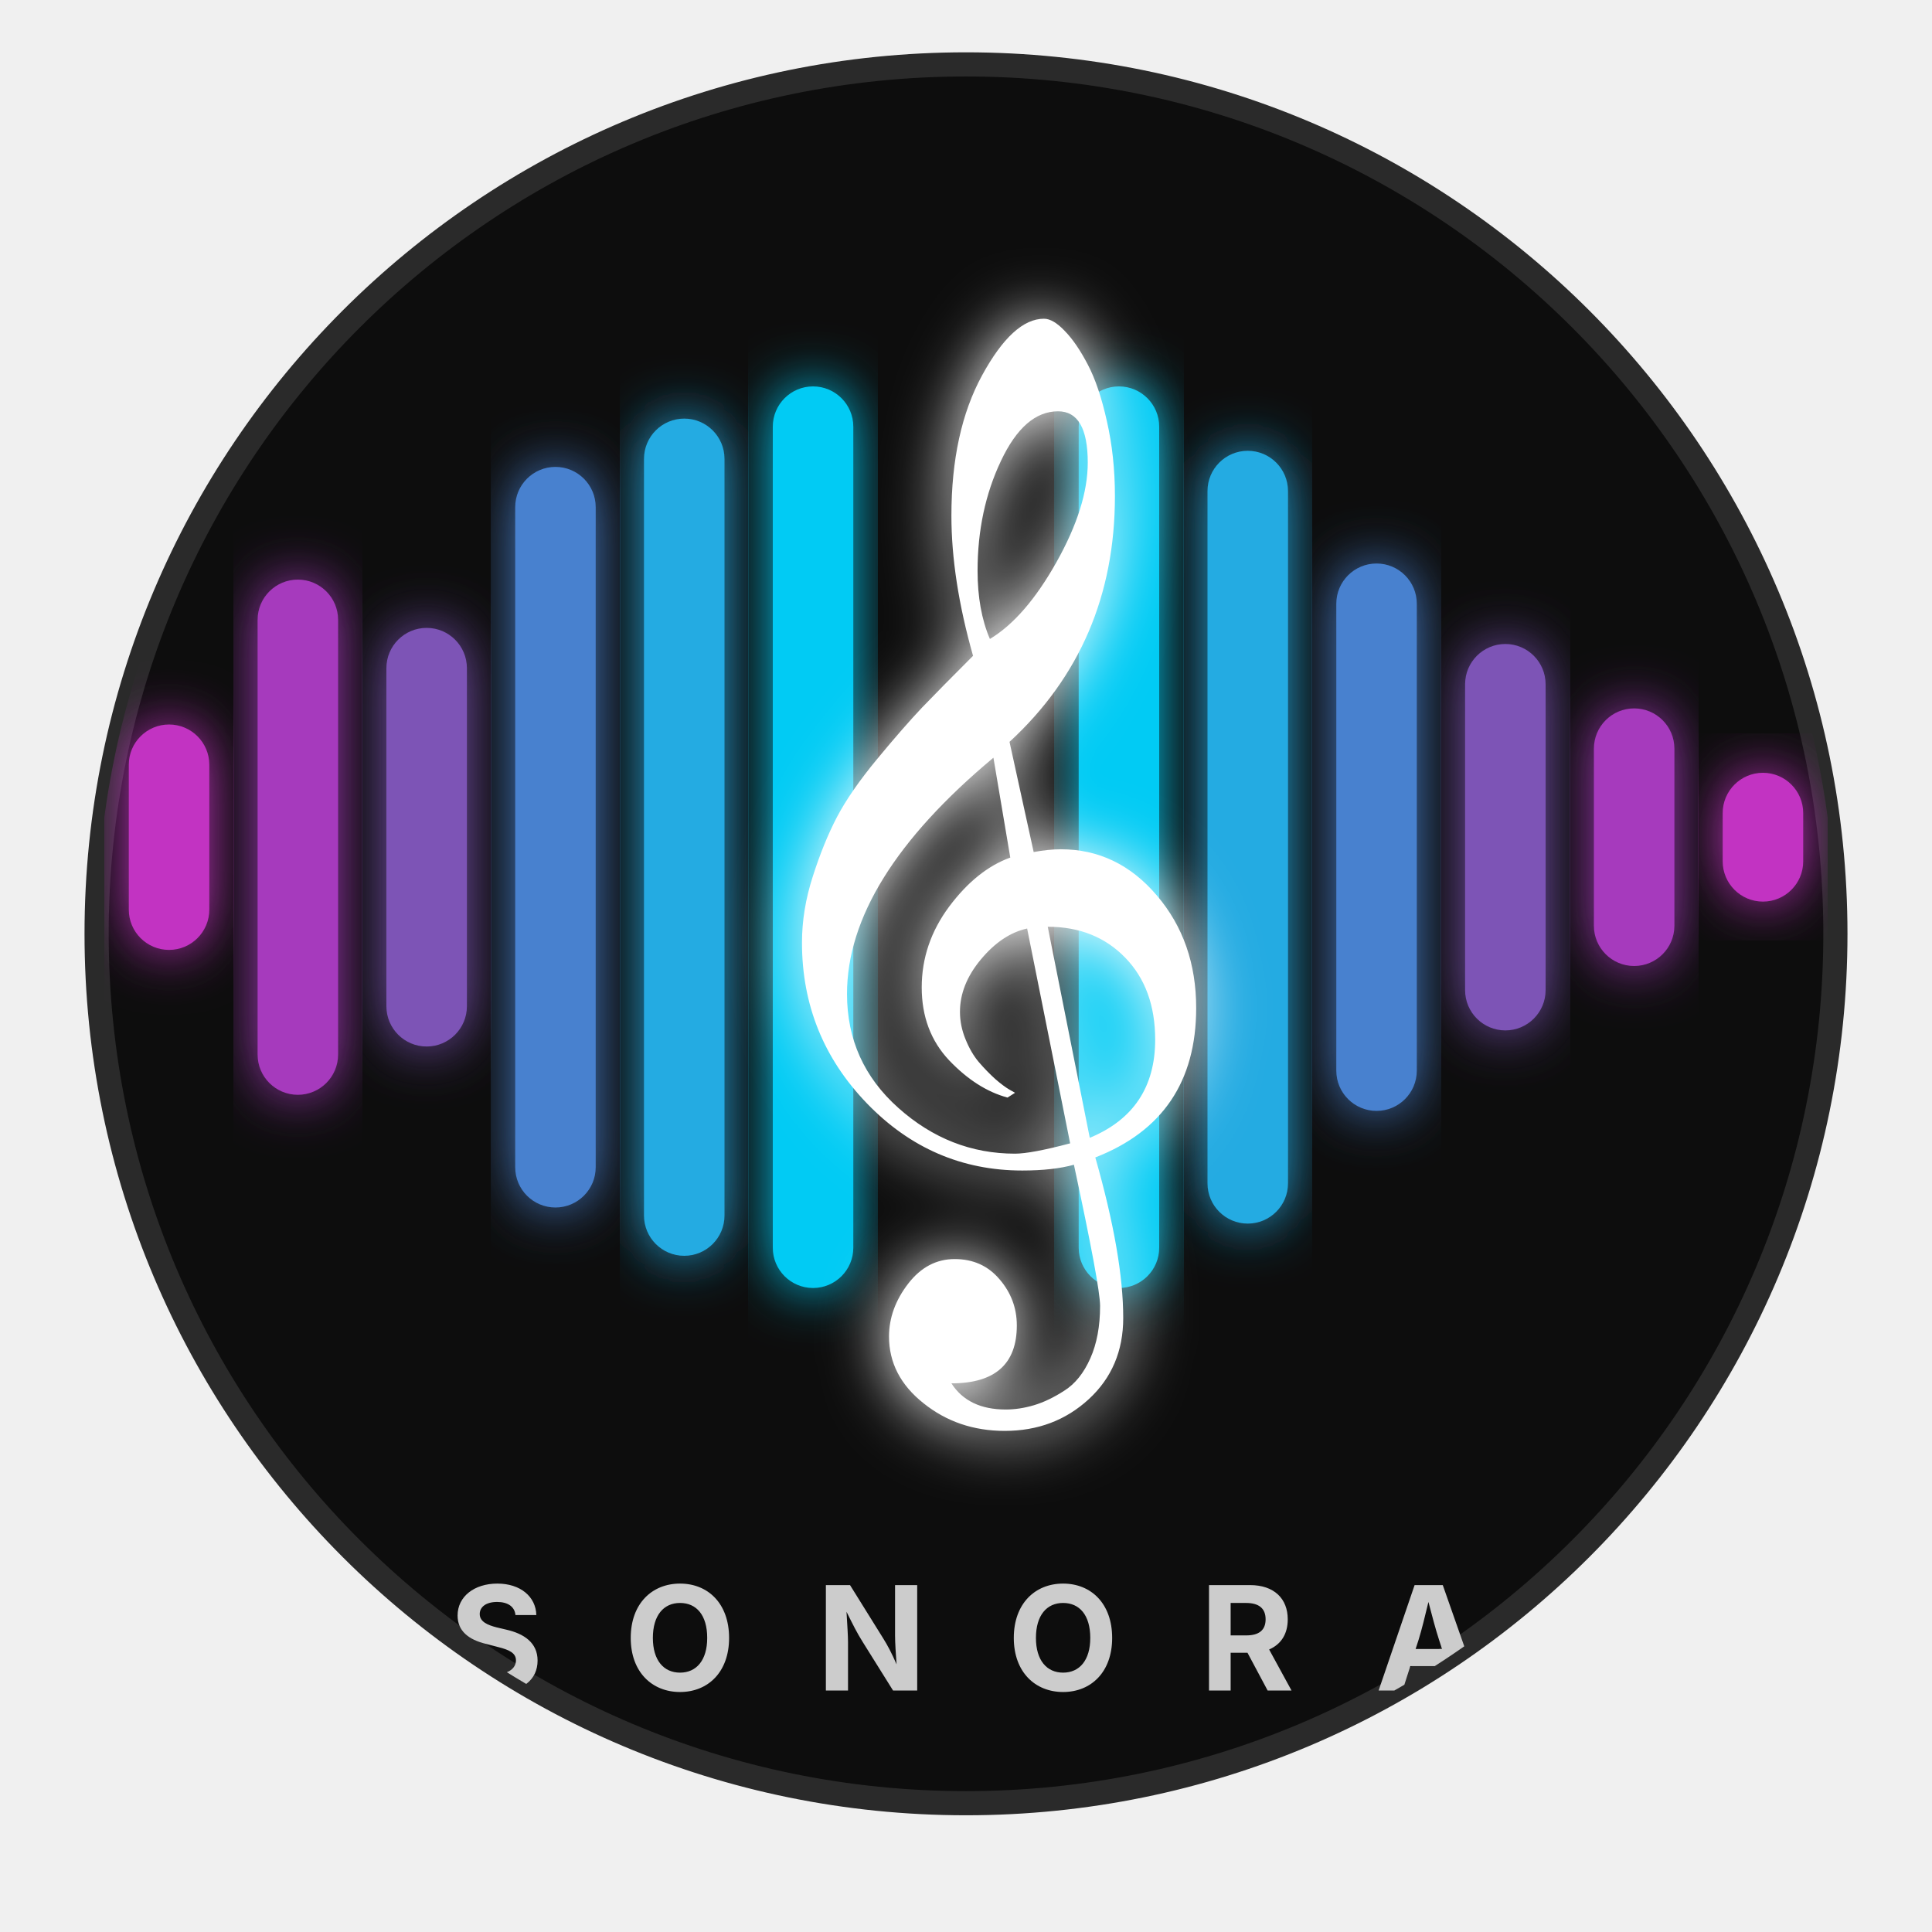
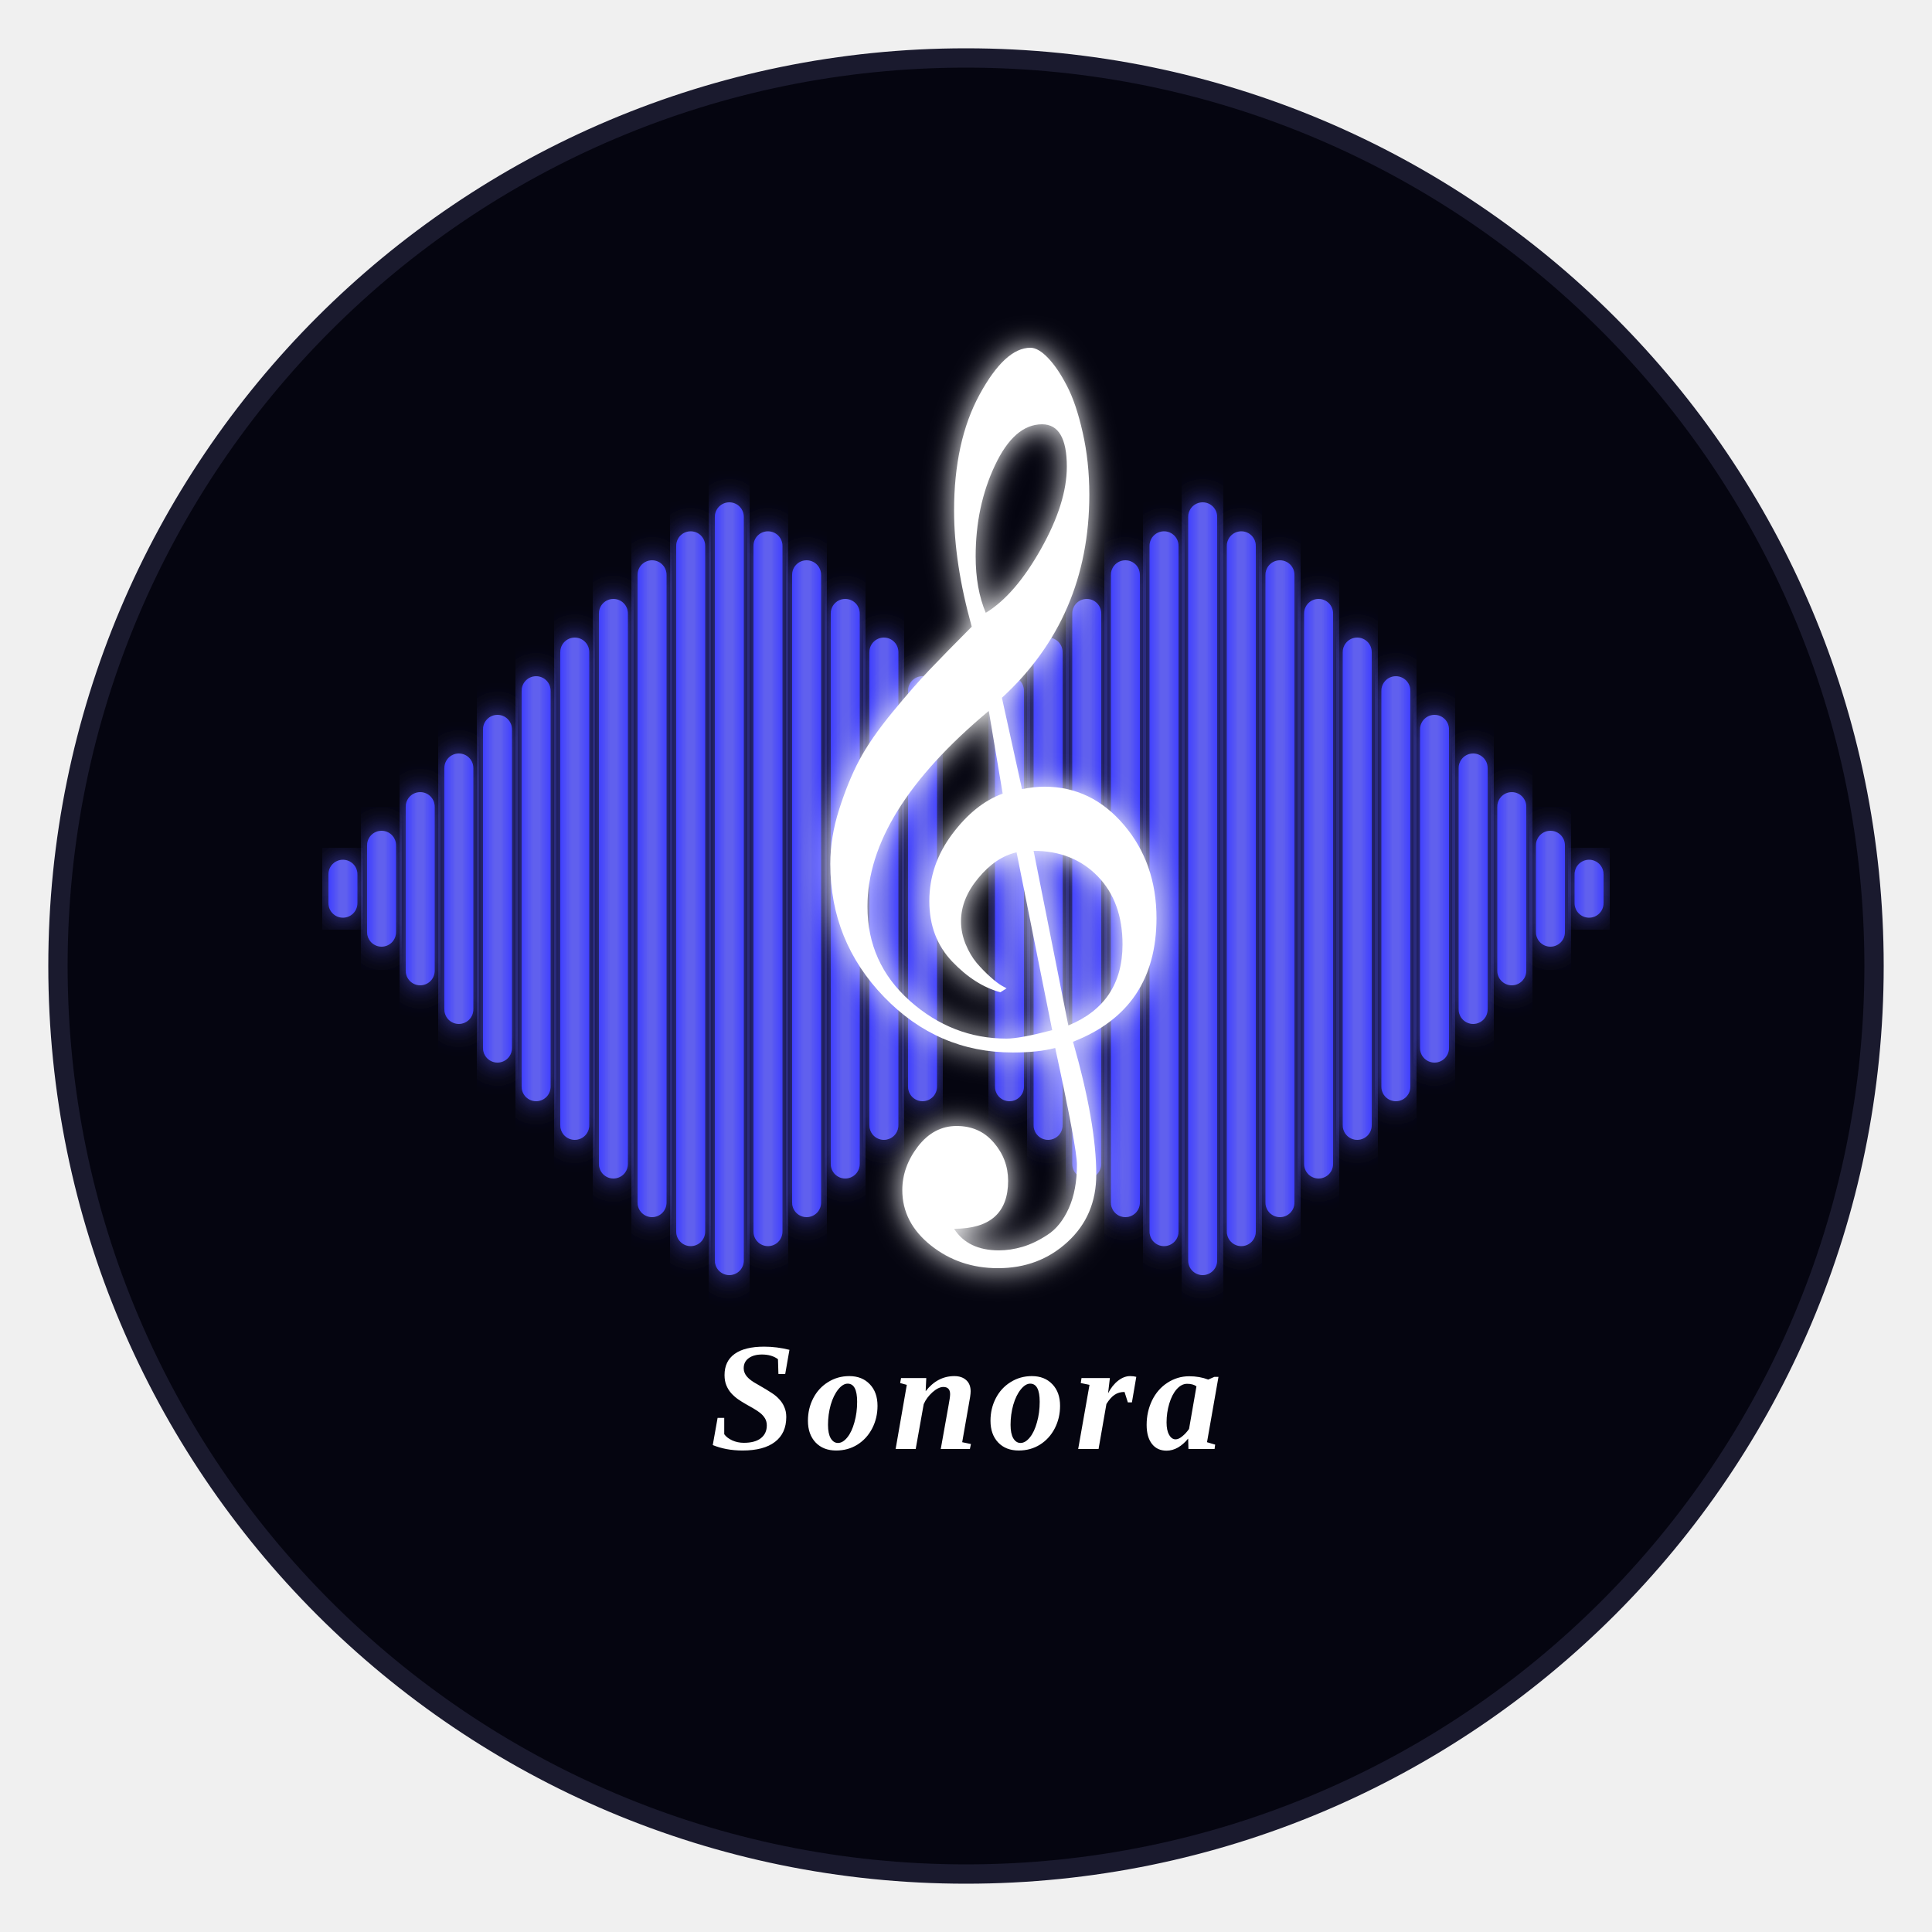
- <svg xmlns="http://www.w3.org/2000/svg" viewBox="0 0 120 120" width="120" height="120">
+ <svg xmlns="http://www.w3.org/2000/svg" viewBox="0 0 200 200" width="200" height="200">
  <defs>
-     <clipPath id="circleClip">
-       <circle cx="60" cy="58" r="54" />
-     </clipPath>
-     <filter id="glow" x="-30%" y="-30%" width="160%" height="160%">
-       <feGaussianBlur stdDeviation="1.8" result="blur" />
+     <linearGradient id="barGrad" x1="0%" y1="0%" x2="100%" y2="0%">
+       <stop offset="0%" stop-color="#4040ff" />
+       <stop offset="40%" stop-color="#6060ee" />
+       <stop offset="60%" stop-color="#6060ee" />
+       <stop offset="100%" stop-color="#4040ff" />
+     </linearGradient>
+     <filter id="softGlow" x="-20%" y="-20%" width="140%" height="140%">
+       <feGaussianBlur stdDeviation="1.5" result="blur" />
      <feMerge>
        <feMergeNode in="blur" />
        <feMergeNode in="SourceGraphic" />
      </feMerge>
    </filter>
-     <filter id="clefGlow" x="-20%" y="-20%" width="140%" height="140%">
-       <feGaussianBlur stdDeviation="2" result="blur" />
-       <feMerge>
-         <feMergeNode in="blur" />
-         <feMergeNode in="SourceGraphic" />
-       </feMerge>
-     </filter>
+     <clipPath id="circleClip">
+       <circle cx="100" cy="100" r="94" />
+     </clipPath>
  </defs>
-   <circle cx="60" cy="58" r="54" fill="#0d0d0d" stroke="#2a2a2a" stroke-width="1.5" />
+   <circle cx="100" cy="100" r="94" fill="#050510" />
+   <circle cx="100" cy="100" r="94" fill="none" stroke="#1a1a2e" stroke-width="2" />
  <g clip-path="url(#circleClip)">
-     <rect x="8" y="45" width="5" height="14" rx="2.5" fill="#ff40ff" filter="url(#glow)" opacity="0.75" />
-     <rect x="16" y="36" width="5" height="32" rx="2.5" fill="#cc44e8" filter="url(#glow)" opacity="0.80" />
-     <rect x="24" y="39" width="5" height="26" rx="2.5" fill="#9060d4" filter="url(#glow)" opacity="0.85" />
-     <rect x="32" y="29" width="5" height="46" rx="2.5" fill="#5090e8" filter="url(#glow)" opacity="0.88" />
-     <rect x="40" y="26" width="5" height="52" rx="2.5" fill="#28b8f4" filter="url(#glow)" opacity="0.92" />
-     <rect x="48" y="24" width="5" height="56" rx="2.5" fill="#00d4ff" filter="url(#glow)" opacity="0.95" />
-     <rect x="67" y="24" width="5" height="56" rx="2.5" fill="#00d4ff" filter="url(#glow)" opacity="0.95" />
-     <rect x="75" y="28" width="5" height="48" rx="2.5" fill="#28b8f4" filter="url(#glow)" opacity="0.92" />
-     <rect x="83" y="35" width="5" height="34" rx="2.5" fill="#5090e8" filter="url(#glow)" opacity="0.88" />
-     <rect x="91" y="40" width="5" height="24" rx="2.5" fill="#9060d4" filter="url(#glow)" opacity="0.85" />
-     <rect x="99" y="44" width="5" height="16" rx="2.5" fill="#cc44e8" filter="url(#glow)" opacity="0.80" />
-     <rect x="107" y="48" width="5" height="8" rx="2.5" fill="#ff40ff" filter="url(#glow)" opacity="0.75" />
-     <text x="60" y="72" font-size="58" text-anchor="middle" fill="white" font-family="Georgia, 'Times New Roman', serif" filter="url(#clefGlow)">𝄞</text>
-     <text x="60" y="105" font-size="9" text-anchor="middle" fill="#cccccc" font-family="'Inter', 'Helvetica Neue', Arial, sans-serif" letter-spacing="5" font-weight="700">SONORA</text>
+     <rect x="94" y="70" width="3" height="44" rx="1.5" fill="url(#barGrad)" filter="url(#softGlow)" />
+     <rect x="90" y="66" width="3" height="52" rx="1.5" fill="url(#barGrad)" filter="url(#softGlow)" />
+     <rect x="86" y="62" width="3" height="60" rx="1.5" fill="url(#barGrad)" filter="url(#softGlow)" />
+     <rect x="82" y="58" width="3" height="68" rx="1.5" fill="url(#barGrad)" filter="url(#softGlow)" />
+     <rect x="78" y="55" width="3" height="74" rx="1.5" fill="url(#barGrad)" filter="url(#softGlow)" />
+     <rect x="74" y="52" width="3" height="80" rx="1.5" fill="url(#barGrad)" filter="url(#softGlow)" />
+     <rect x="70" y="55" width="3" height="74" rx="1.5" fill="url(#barGrad)" filter="url(#softGlow)" />
+     <rect x="66" y="58" width="3" height="68" rx="1.5" fill="url(#barGrad)" filter="url(#softGlow)" />
+     <rect x="62" y="62" width="3" height="60" rx="1.5" fill="url(#barGrad)" filter="url(#softGlow)" />
+     <rect x="58" y="66" width="3" height="52" rx="1.5" fill="url(#barGrad)" filter="url(#softGlow)" />
+     <rect x="54" y="70" width="3" height="44" rx="1.5" fill="url(#barGrad)" filter="url(#softGlow)" />
+     <rect x="50" y="74" width="3" height="36" rx="1.5" fill="url(#barGrad)" filter="url(#softGlow)" />
+     <rect x="46" y="78" width="3" height="28" rx="1.5" fill="url(#barGrad)" filter="url(#softGlow)" />
+     <rect x="42" y="82" width="3" height="20" rx="1.5" fill="url(#barGrad)" filter="url(#softGlow)" />
+     <rect x="38" y="86" width="3" height="12" rx="1.5" fill="url(#barGrad)" filter="url(#softGlow)" />
+     <rect x="34" y="89" width="3" height="6" rx="1.5" fill="url(#barGrad)" filter="url(#softGlow)" />
+     <rect x="103" y="70" width="3" height="44" rx="1.5" fill="url(#barGrad)" filter="url(#softGlow)" />
+     <rect x="107" y="66" width="3" height="52" rx="1.5" fill="url(#barGrad)" filter="url(#softGlow)" />
+     <rect x="111" y="62" width="3" height="60" rx="1.5" fill="url(#barGrad)" filter="url(#softGlow)" />
+     <rect x="115" y="58" width="3" height="68" rx="1.5" fill="url(#barGrad)" filter="url(#softGlow)" />
+     <rect x="119" y="55" width="3" height="74" rx="1.5" fill="url(#barGrad)" filter="url(#softGlow)" />
+     <rect x="123" y="52" width="3" height="80" rx="1.5" fill="url(#barGrad)" filter="url(#softGlow)" />
+     <rect x="127" y="55" width="3" height="74" rx="1.5" fill="url(#barGrad)" filter="url(#softGlow)" />
+     <rect x="131" y="58" width="3" height="68" rx="1.5" fill="url(#barGrad)" filter="url(#softGlow)" />
+     <rect x="135" y="62" width="3" height="60" rx="1.5" fill="url(#barGrad)" filter="url(#softGlow)" />
+     <rect x="139" y="66" width="3" height="52" rx="1.5" fill="url(#barGrad)" filter="url(#softGlow)" />
+     <rect x="143" y="70" width="3" height="44" rx="1.5" fill="url(#barGrad)" filter="url(#softGlow)" />
+     <rect x="147" y="74" width="3" height="36" rx="1.5" fill="url(#barGrad)" filter="url(#softGlow)" />
+     <rect x="151" y="78" width="3" height="28" rx="1.5" fill="url(#barGrad)" filter="url(#softGlow)" />
+     <rect x="155" y="82" width="3" height="20" rx="1.5" fill="url(#barGrad)" filter="url(#softGlow)" />
+     <rect x="159" y="86" width="3" height="12" rx="1.5" fill="url(#barGrad)" filter="url(#softGlow)" />
+     <rect x="163" y="89" width="3" height="6" rx="1.5" fill="url(#barGrad)" filter="url(#softGlow)" />
+     <text x="100" y="108" font-size="80" text-anchor="middle" fill="white" font-family="Georgia, 'Times New Roman', serif" filter="url(#softGlow)">𝄞</text>
+     <text x="100" y="150" font-size="16" text-anchor="middle" fill="white" font-family="Georgia, 'Times New Roman', serif" font-style="italic" font-weight="bold" letter-spacing="1">Sonora</text>
  </g>
</svg>
